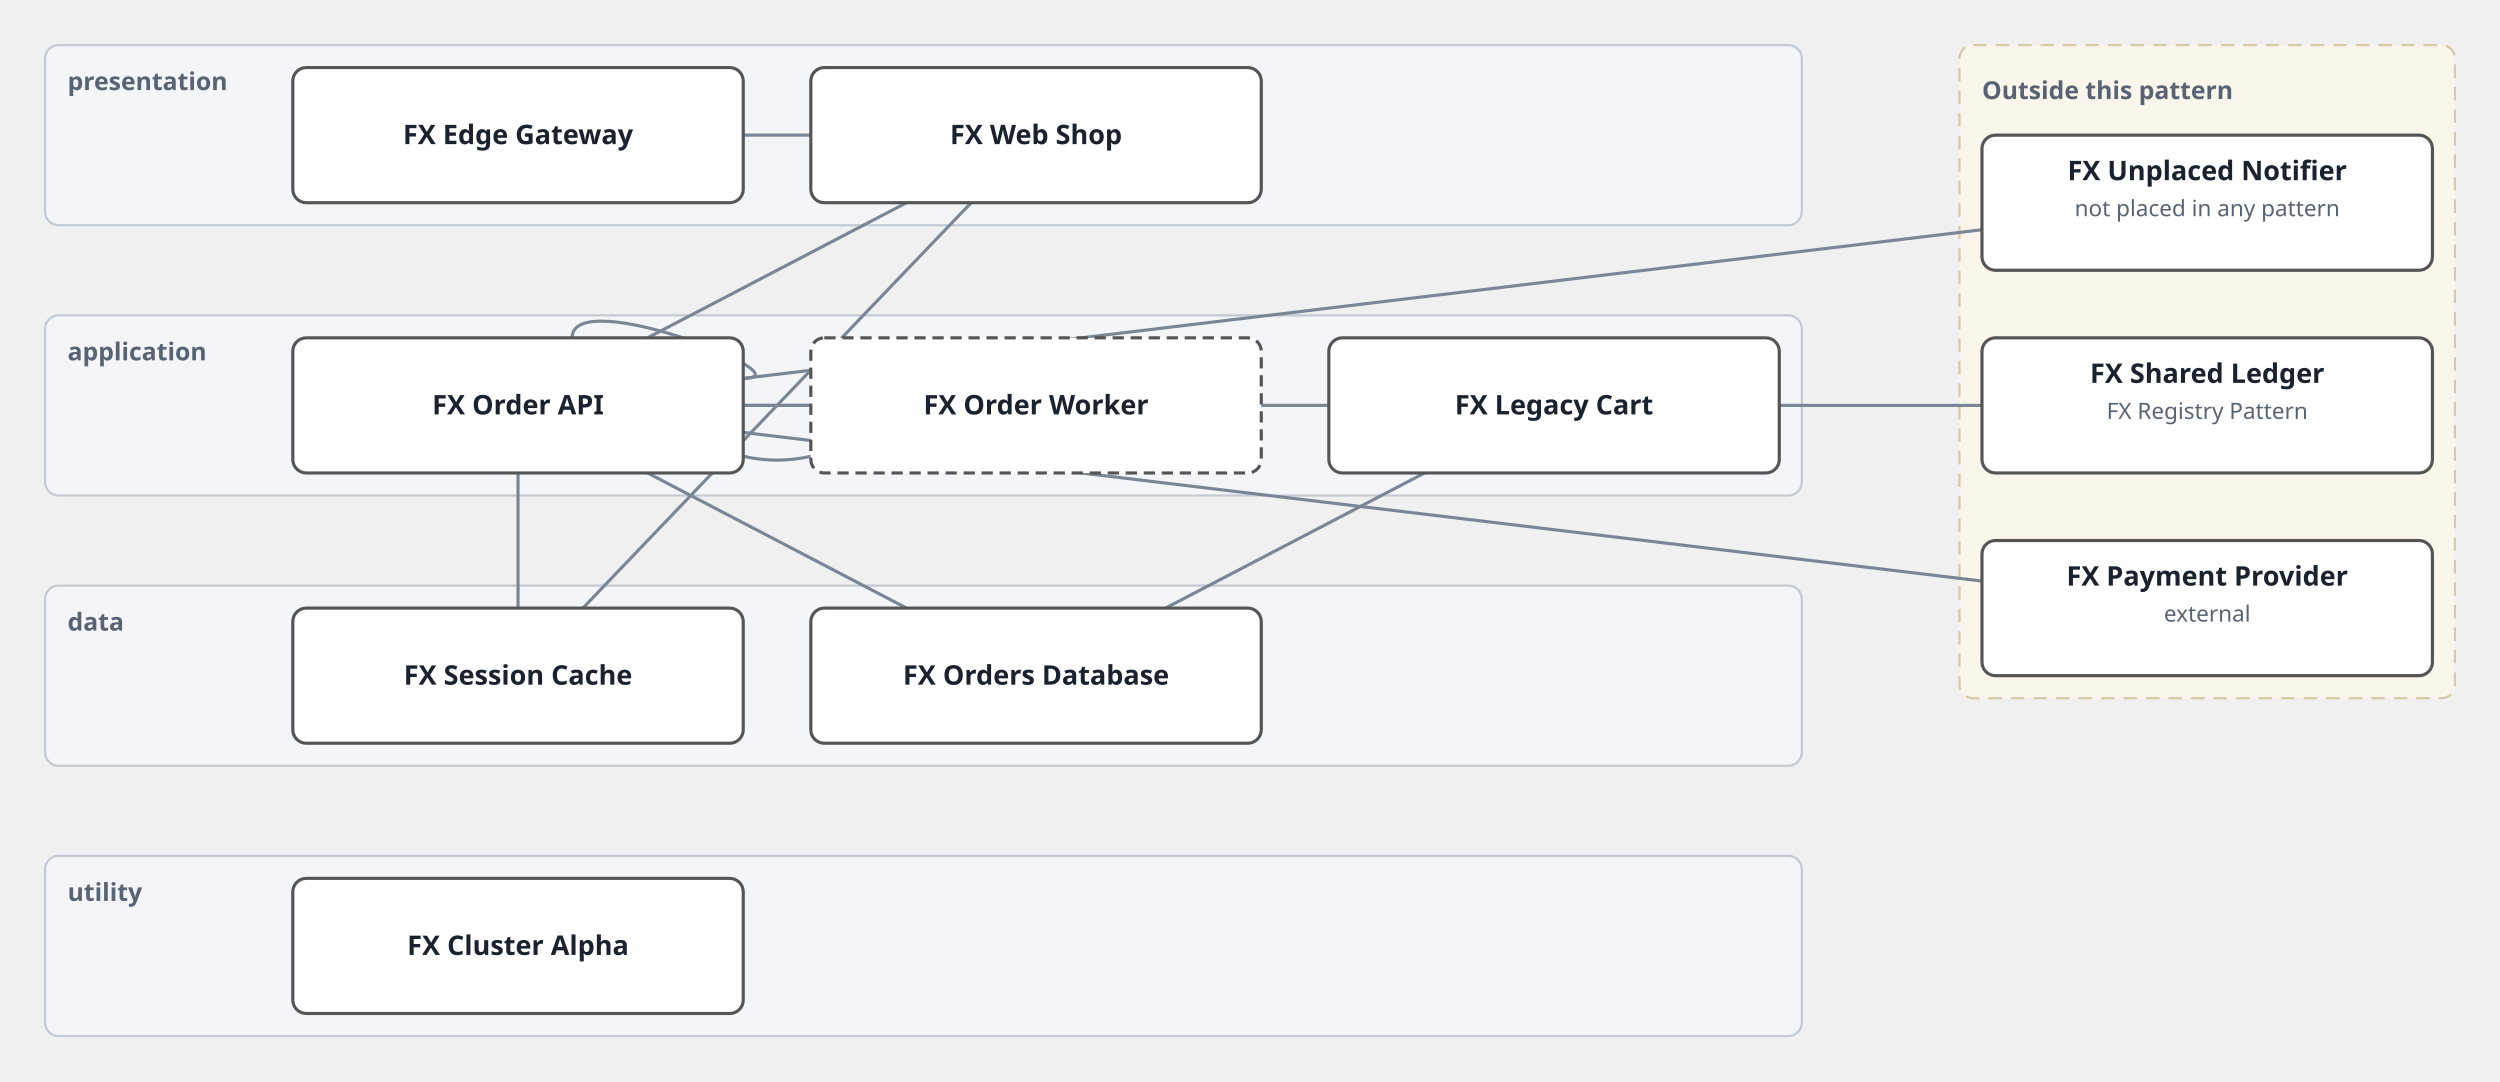
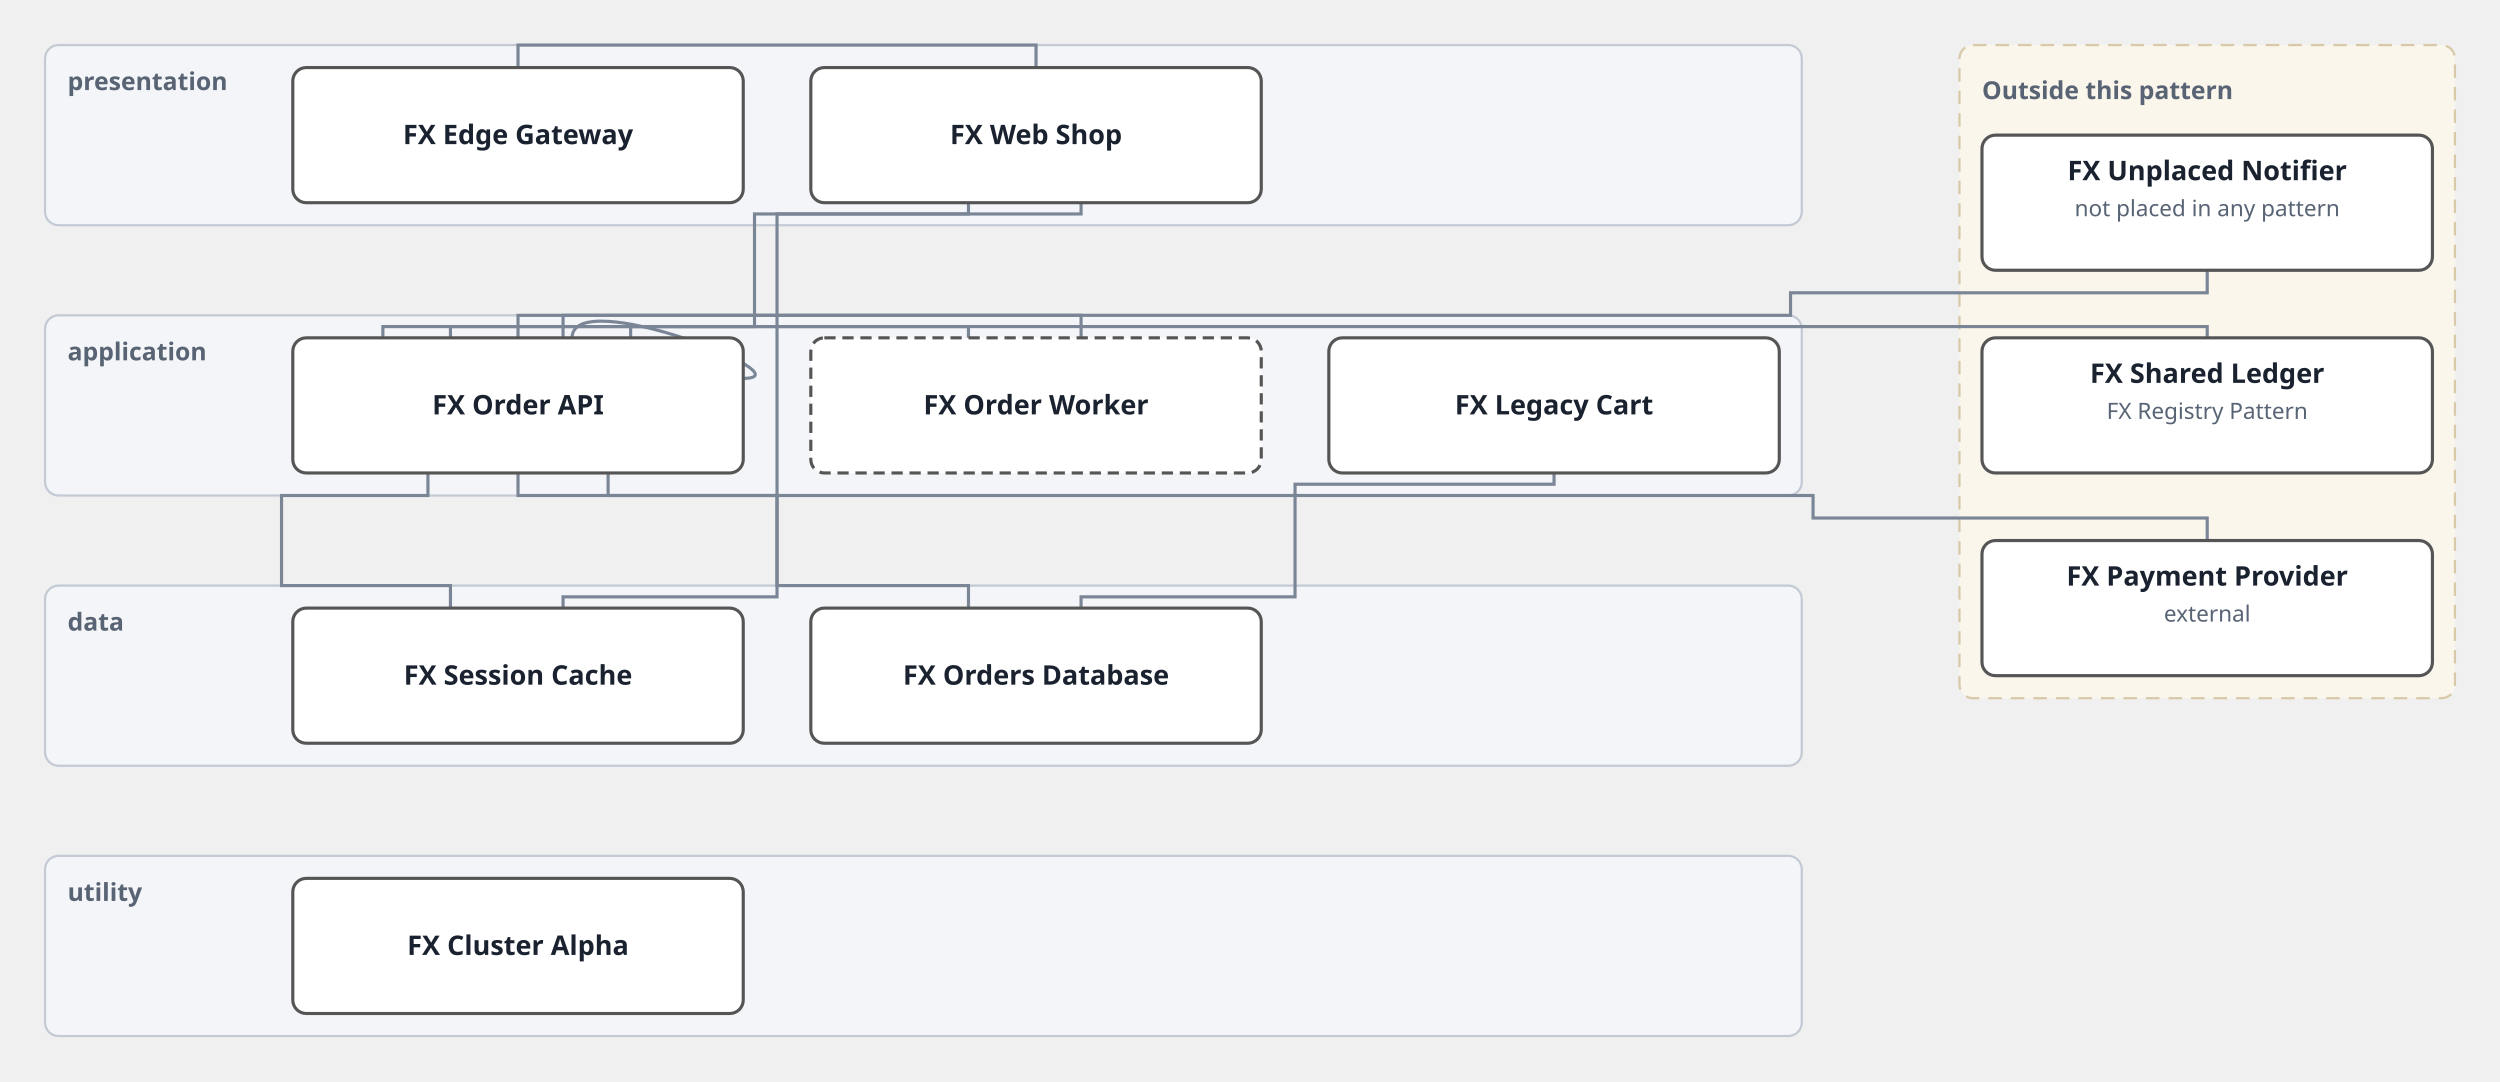
<svg xmlns="http://www.w3.org/2000/svg" viewBox="0 0 1110 480" width="1110" height="480" role="img" aria-label="Logical application diagram">
  <style>.band{fill:#f3f5f8;stroke:#c3cad4}.lane{fill:#fbf6ec;stroke:#d8c9a8;stroke-dasharray:6 4}.bl,.ll{font:600 11px sans-serif;fill:#586374}.box{fill:#ffffff;stroke:#555555;stroke-width:1.4}.dashed .box{stroke-dasharray:5 3}.ttl{font:600 12px sans-serif;fill:#1a2230}.cap{font:10px sans-serif;fill:#586374}.ln{fill:none;stroke:#7a8696;stroke-width:1.4}</style>
  <rect class="band" x="20" y="20" width="780" height="80" rx="6" />
  <text class="bl" x="30" y="40">presentation</text>
  <rect class="band" x="20" y="140" width="780" height="80" rx="6" />
  <text class="bl" x="30" y="160">application</text>
  <rect class="band" x="20" y="260" width="780" height="80" rx="6" />
  <text class="bl" x="30" y="280">data</text>
  <rect class="band" x="20" y="380" width="780" height="80" rx="6" />
  <text class="bl" x="30" y="400">utility</text>
  <rect class="lane" x="870" y="20" width="220" height="290" rx="6" />
  <text class="ll" x="880" y="44">Outside this pattern</text>
  <g class="edge" data-from="FXPRD00001-0001" data-to="FXPRD00002-0001">
-     <path class="ln" d="M402.5 90.0 L287.5 150.0" />
+     <path class="ln" d="M480 90 L480 95 L335 95 L335 145 L170 145 L170 150" />
  </g>
  <g class="edge" data-from="FXPRD00002-0001" data-to="FXDST00001-0001">
-     <path class="ln" d="M287.5 210.0 L402.5 270.0" />
+     <path class="ln" d="M230 210 L230 220 L345 220 L345 260 L430 260 L430 270" />
  </g>
  <g class="edge" data-from="FXPRD00003-0001" data-to="FXPRD00002-0001">
-     <path class="ln" d="M360.0 180.0 L330.0 180.0" />
+     <path class="ln" d="M430 150 L430 145 L355 145 L200 145 L200 150" />
  </g>
  <g class="edge" data-from="FXPRD00002-0001" data-to="FXPRD00003-0001">
-     <path class="ln" d="M330.0 202.6 Q345.0 206.0 360.0 202.6" />
+     <path class="ln" d="M230 150 L230 140 L335 140 L480 140 L480 150" />
  </g>
  <g class="edge" data-from="FXPRD00001-0001" data-to="FXDCP00001-0001">
-     <path class="ln" d="M431.2 90.0 L258.8 270.0" />
+     <path class="ln" d="M430 90 L430 95 L345 95 L345 265 L250 265 L250 270" />
  </g>
  <g class="edge" data-from="FXNET00001-0001" data-to="FXPRD00001-0001">
-     <path class="ln" d="M330.0 60.0 L360.0 60.0" />
+     <path class="ln" d="M230 30 L230 20 L355 20 L460 20 L460 30" />
  </g>
  <g class="edge" data-from="FXPRD00002-0001" data-to="FXPRD00002-0001">
    <path class="ln" d="M254.0 150.0 C254.0 126.0 360.0 168.0 330.0 168.0" />
  </g>
  <g class="edge" data-from="FXPRD00002-0001" data-to="ext:f2e513630165">
-     <path class="ln" d="M330.0 192.0 L880.0 258.0" />
+     <path class="ln" d="M270 210 L270 220 L805 220 L805 230 L980 230 L980 240" />
  </g>
  <g class="edge" data-from="FXPRD00002-0001" data-to="FXPRD00010-0001">
-     <path class="ln" d="M330.0 180.0 L880.0 180.0" />
+     <path class="ln" d="M280 150 L280 145 L815 145 L980 145 L980 150" />
  </g>
  <g class="edge" data-from="FXPRD00002-0001" data-to="FXPRD00005-0001">
-     <path class="ln" d="M330.0 168.0 L880.0 102.0" />
+     <path class="ln" d="M250 150 L250 140 L795 140 L795 130 L980 130 L980 120" />
  </g>
  <g class="edge" data-from="FXPRD00004-0001" data-to="FXDST00001-0001">
-     <path class="ln" d="M632.5 210.0 L517.5 270.0" />
+     <path class="ln" d="M690 210 L690 215 L575 215 L575 265 L480 265 L480 270" />
  </g>
  <g class="edge" data-from="FXPRD00002-0001" data-to="FXDCP00001-0001">
-     <path class="ln" d="M230.0 210.0 L230.0 270.0" />
+     <path class="ln" d="M190 210 L190 220 L125 220 L125 260 L200 260 L200 270" />
  </g>
  <g class="node" data-id="FXNET00001-0001">
    <rect class="box" x="130" y="30" width="200" height="60" rx="6" />
    <text class="ttl" x="230" y="64" text-anchor="middle">FX Edge Gateway</text>
  </g>
  <g class="node" data-id="FXPRD00001-0001">
    <rect class="box" x="360" y="30" width="200" height="60" rx="6" />
    <text class="ttl" x="460" y="64" text-anchor="middle">FX Web Shop</text>
  </g>
  <g class="node" data-id="FXPRD00002-0001">
    <rect class="box" x="130" y="150" width="200" height="60" rx="6" />
    <text class="ttl" x="230" y="184" text-anchor="middle">FX Order API</text>
  </g>
  <g class="node dashed" data-id="FXPRD00003-0001">
    <rect class="box" x="360" y="150" width="200" height="60" rx="6" />
    <text class="ttl" x="460" y="184" text-anchor="middle">FX Order Worker</text>
  </g>
  <g class="node" data-id="FXPRD00004-0001">
    <rect class="box" x="590" y="150" width="200" height="60" rx="6" />
    <text class="ttl" x="690" y="184" text-anchor="middle">FX Legacy Cart</text>
  </g>
  <g class="node" data-id="FXDCP00001-0001">
    <rect class="box" x="130" y="270" width="200" height="60" rx="6" />
    <text class="ttl" x="230" y="304" text-anchor="middle">FX Session Cache</text>
  </g>
  <g class="node" data-id="FXDST00001-0001">
    <rect class="box" x="360" y="270" width="200" height="60" rx="6" />
    <text class="ttl" x="460" y="304" text-anchor="middle">FX Orders Database</text>
  </g>
  <g class="node" data-id="FXRTC00001-0001">
    <rect class="box" x="130" y="390" width="200" height="60" rx="6" />
    <text class="ttl" x="230" y="424" text-anchor="middle">FX Cluster Alpha</text>
  </g>
  <g class="node outside" data-id="FXPRD00005-0001">
    <rect class="box" x="880" y="60" width="200" height="60" rx="6" />
    <text class="ttl" x="980" y="80" text-anchor="middle">FX Unplaced Notifier</text>
    <text class="cap" x="980" y="96" text-anchor="middle">not placed in any pattern</text>
  </g>
  <g class="node outside" data-id="FXPRD00010-0001">
    <rect class="box" x="880" y="150" width="200" height="60" rx="6" />
    <text class="ttl" x="980" y="170" text-anchor="middle">FX Shared Ledger</text>
    <text class="cap" x="980" y="186" text-anchor="middle">FX Registry Pattern</text>
  </g>
  <g class="node outside external" data-id="ext:f2e513630165">
    <rect class="box" x="880" y="240" width="200" height="60" rx="6" />
    <text class="ttl" x="980" y="260" text-anchor="middle">FX Payment Provider</text>
    <text class="cap" x="980" y="276" text-anchor="middle">external</text>
  </g>
</svg>
